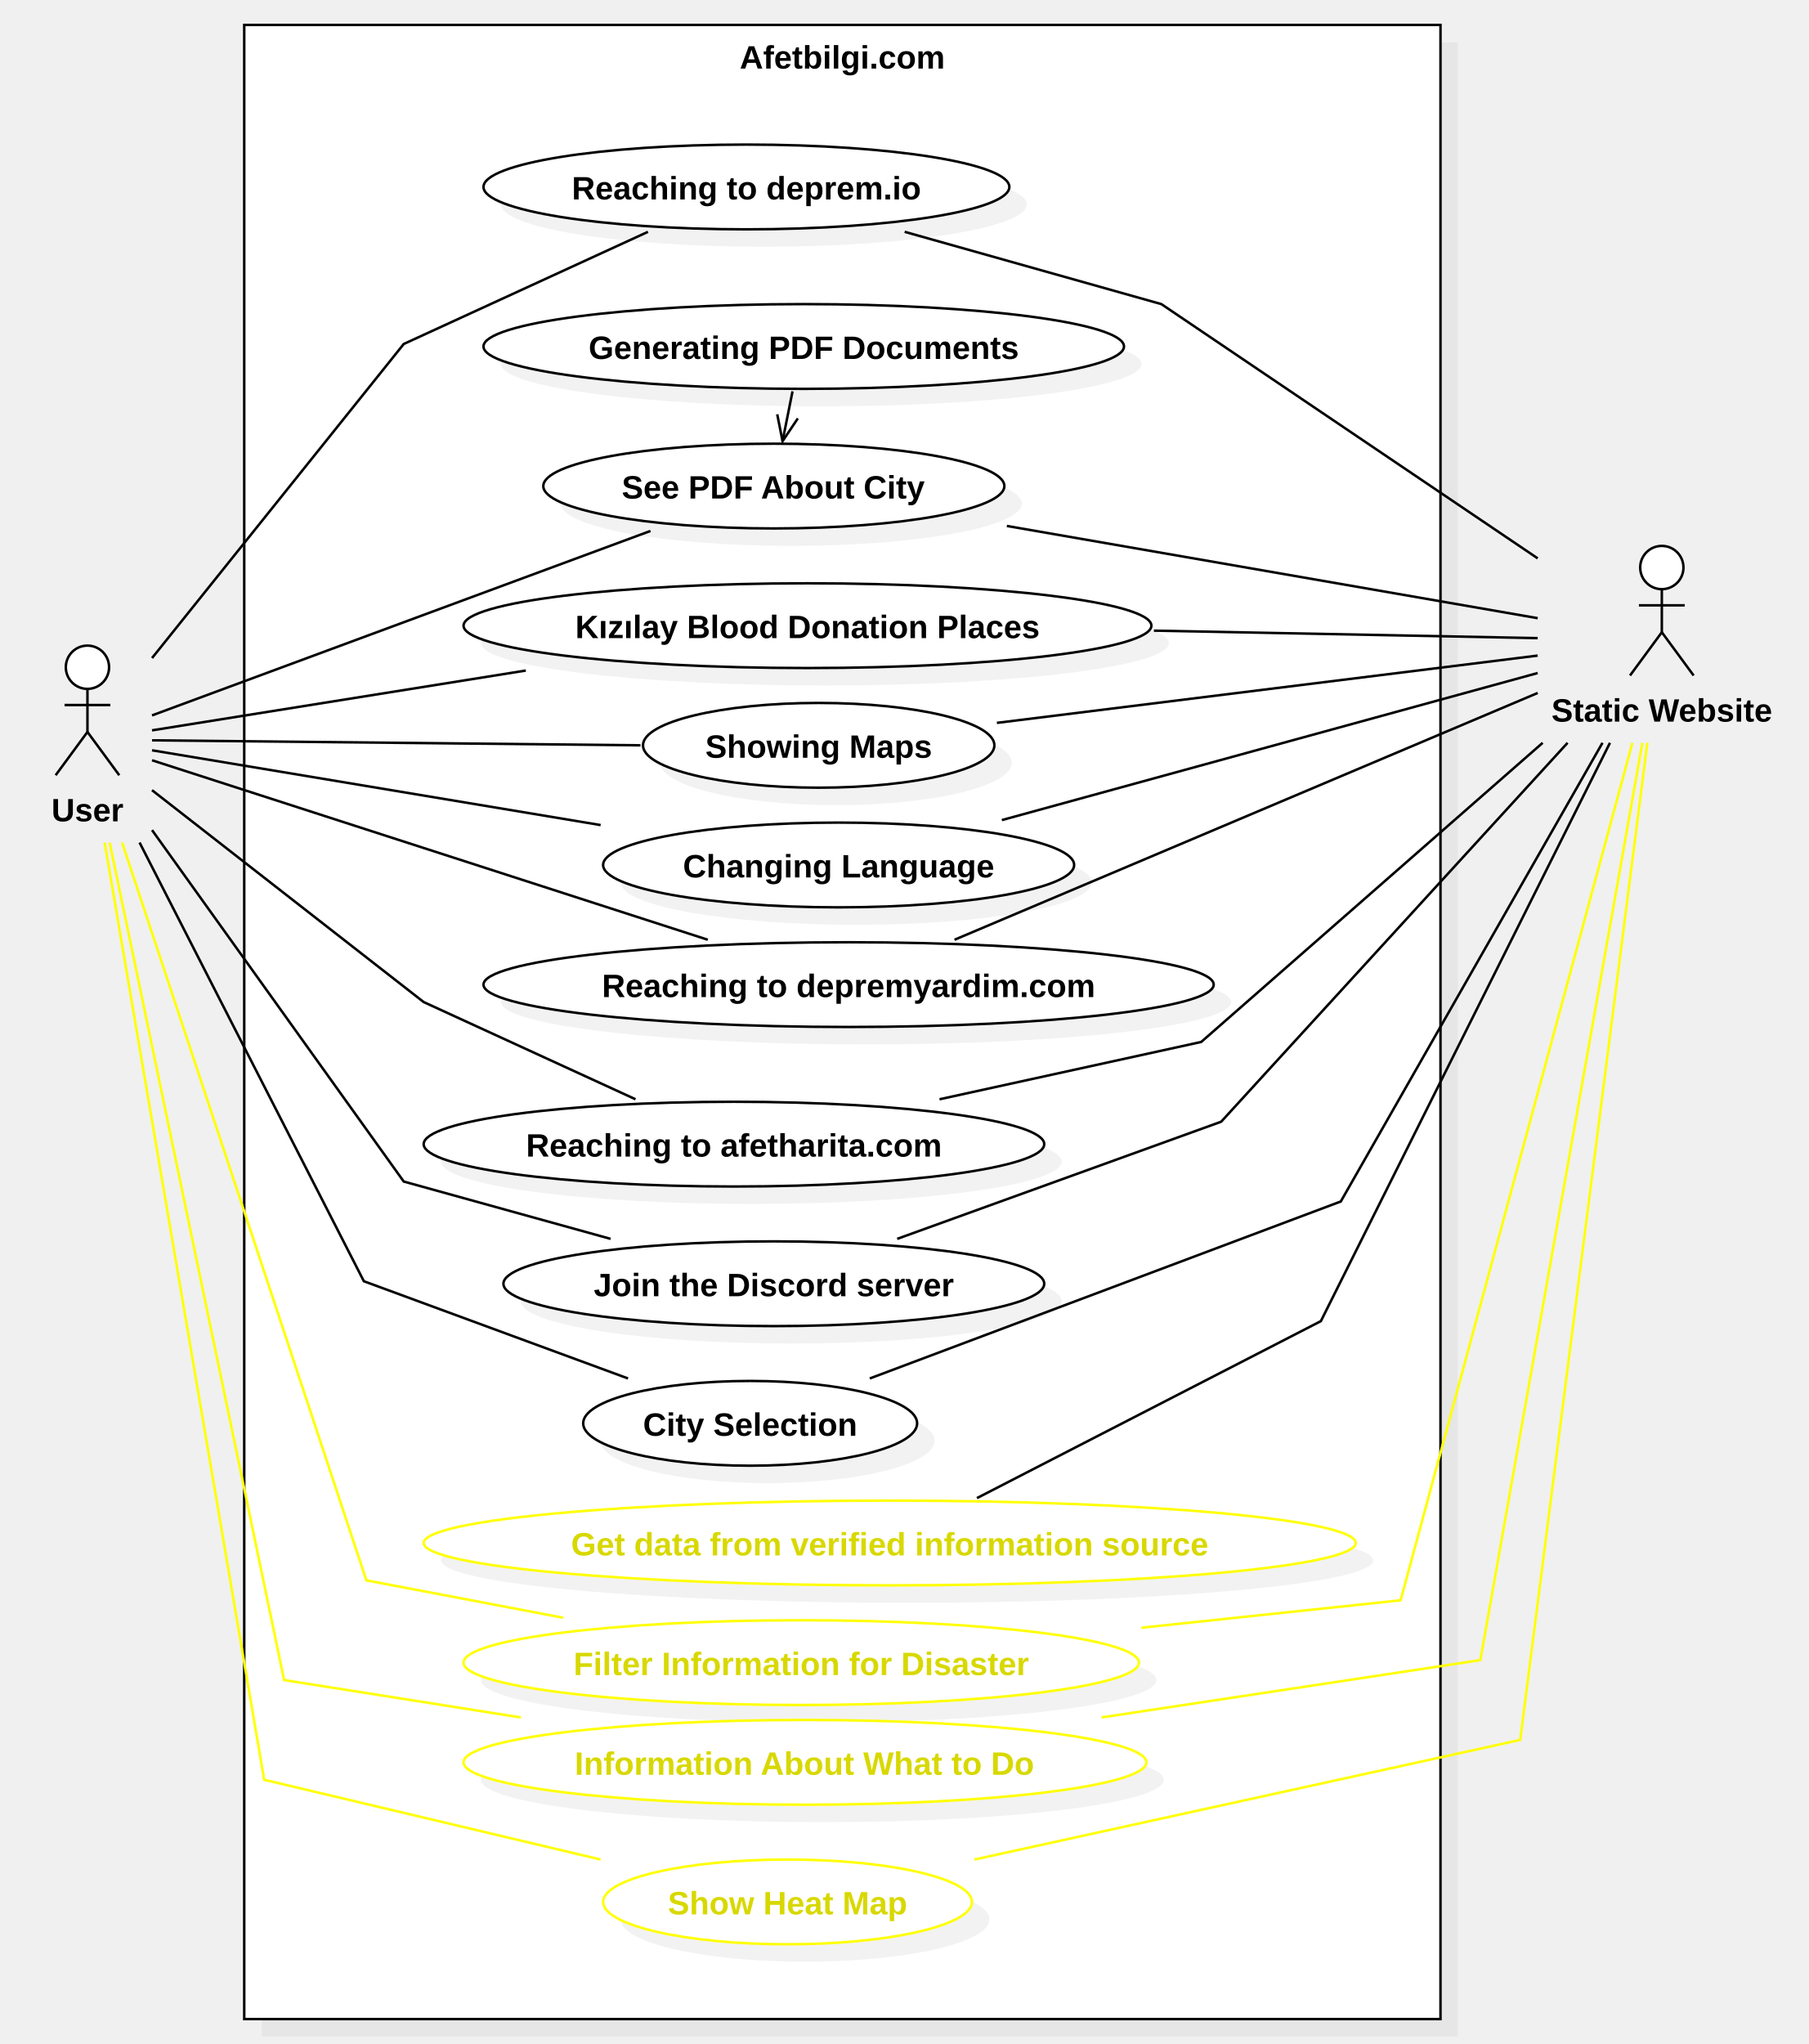
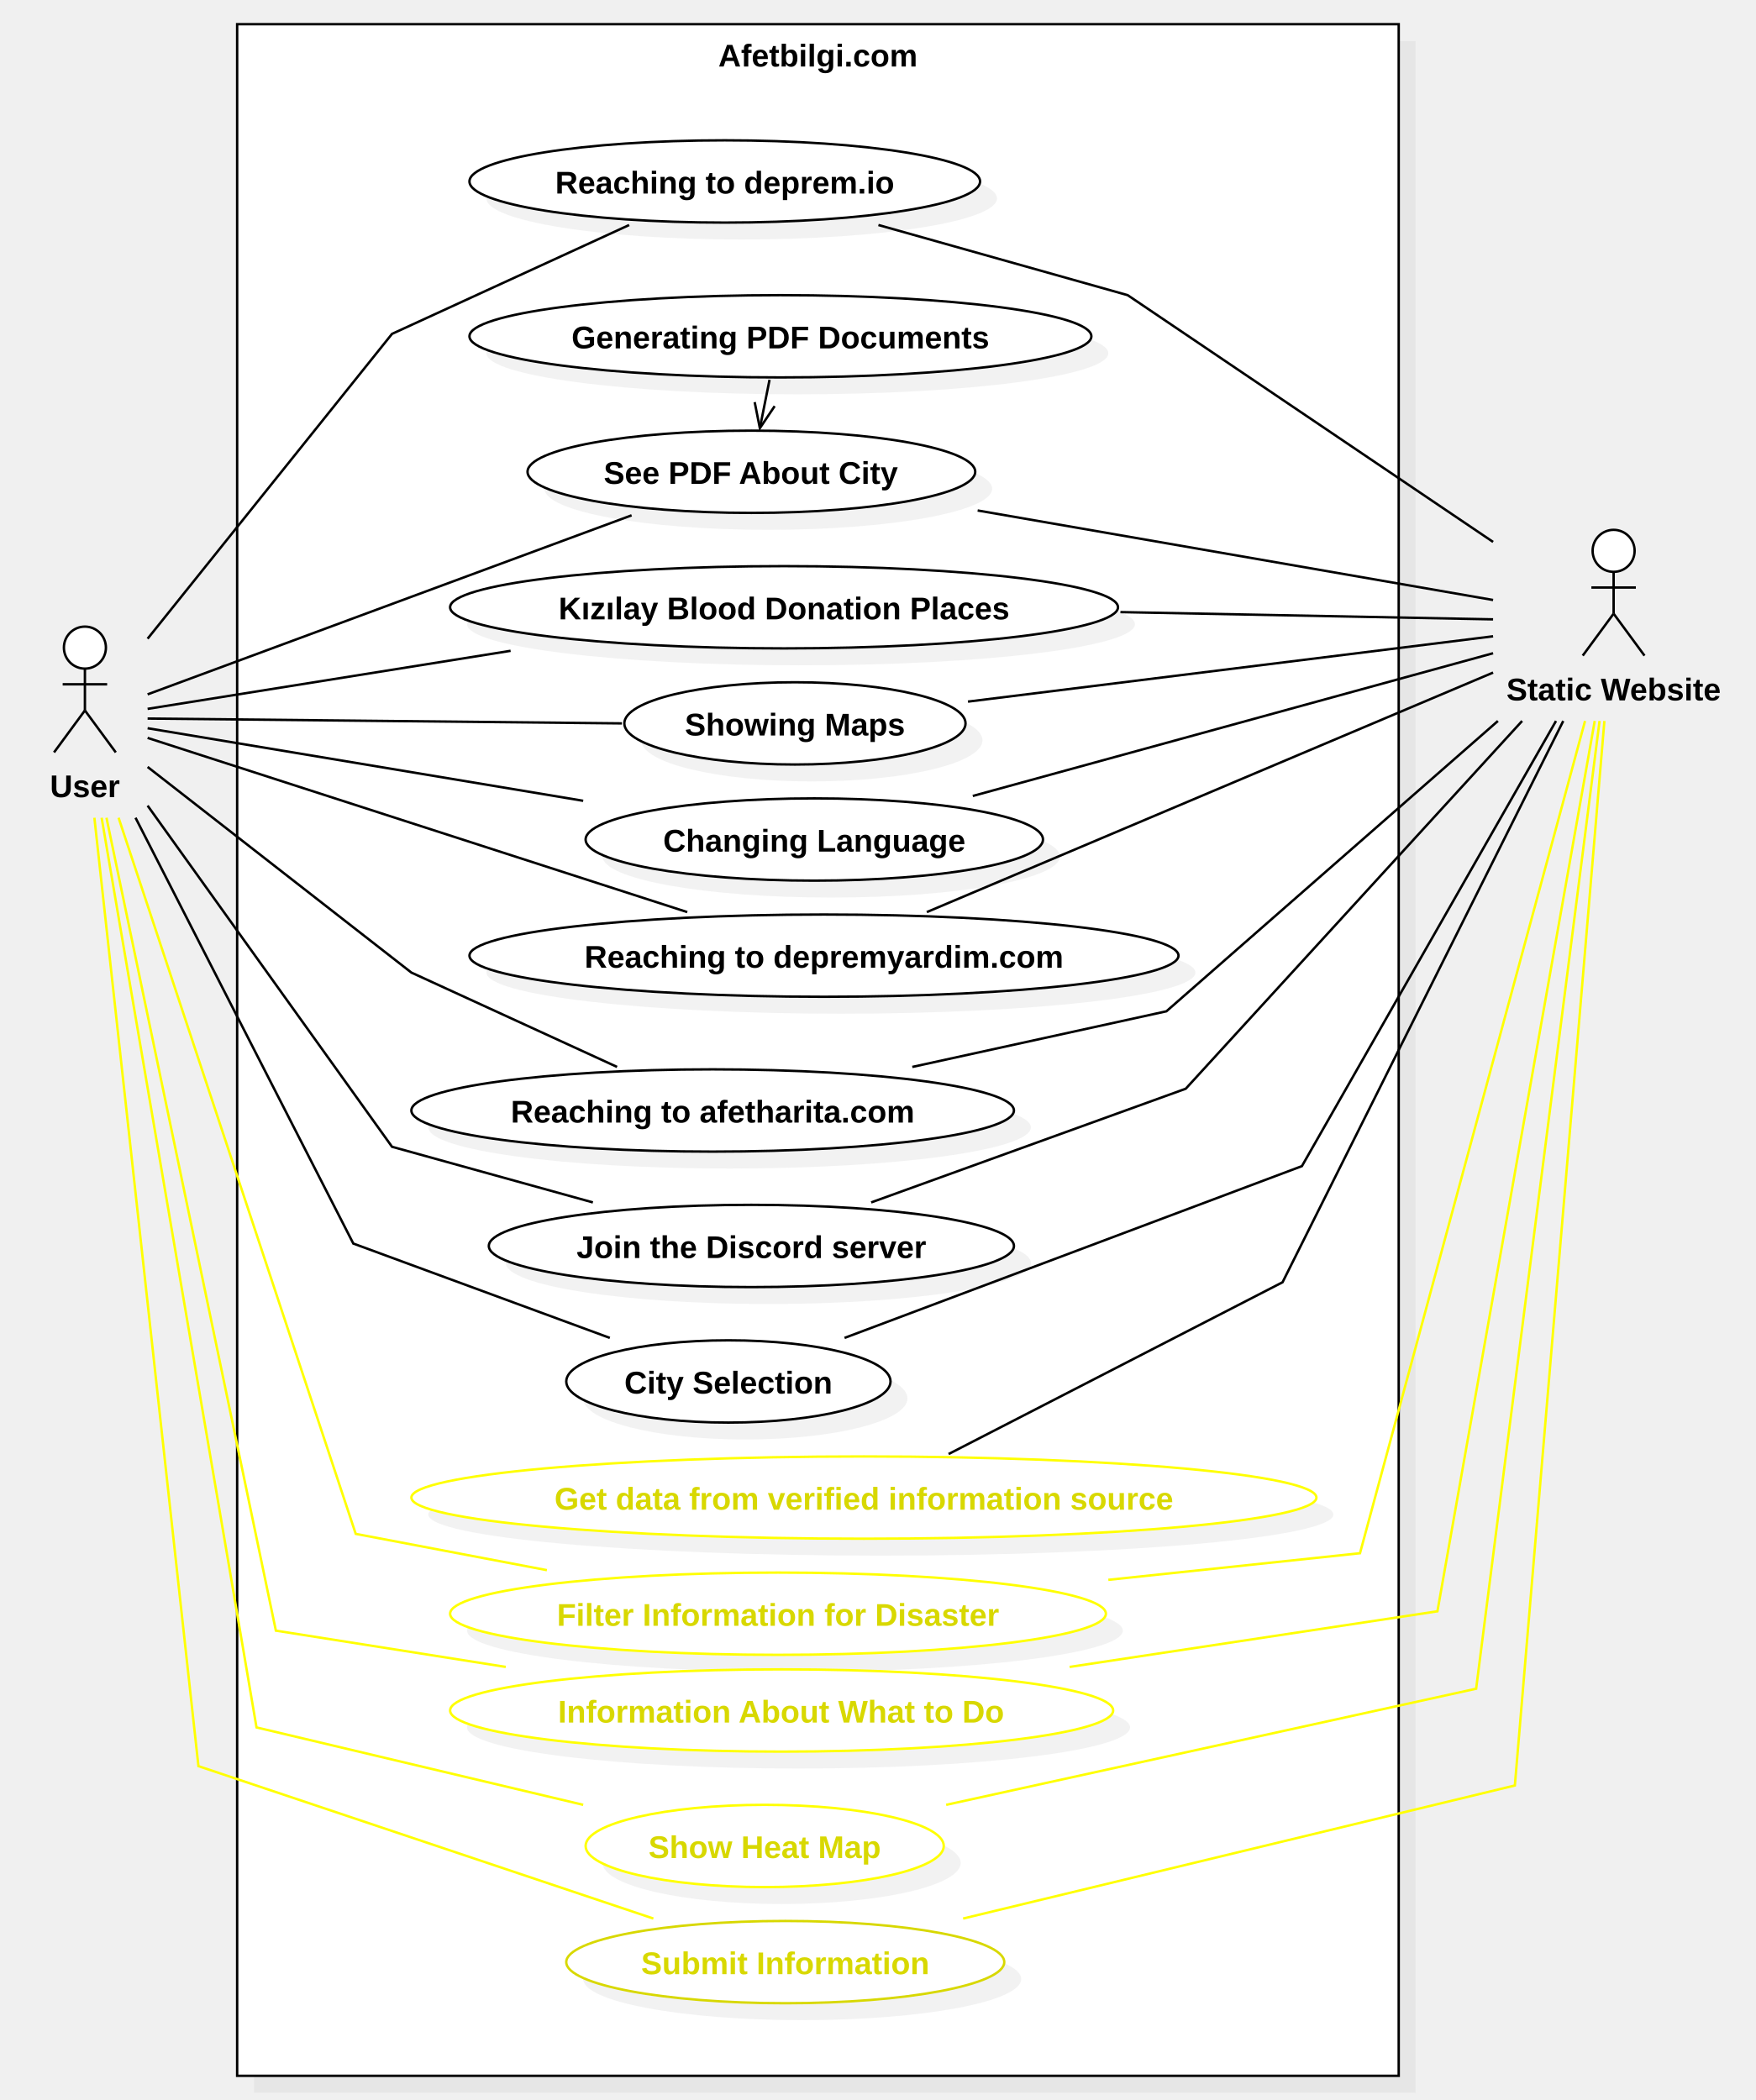
- <svg xmlns="http://www.w3.org/2000/svg" version="1.1" width="725.62" height="820">
+ <svg xmlns="http://www.w3.org/2000/svg" version="1.1" width="725.62" height="868">
  <defs />
  <g>
    <g transform="translate(-150,-278) scale(1,1)">
-       <rect fill="#C0C0C0" stroke="none" x="255" y="295" width="480" height="800" opacity="0.2" />
-     </g>
-     <g transform="translate(-150,-278) scale(1,1)">
-       <rect fill="#ffffff" stroke="none" x="248" y="288" width="480" height="800" />
-     </g>
-     <g transform="translate(-150,-278) scale(1,1)">
-       <path fill="none" stroke="#000000" d="M 248 288 L 728 288 L 728 1088 L 248 1088 L 248 288 Z Z" stroke-miterlimit="10" />
+       <rect fill="#C0C0C0" stroke="none" x="255" y="295" width="480" height="848" opacity="0.2" />
+     </g>
+     <g transform="translate(-150,-278) scale(1,1)">
+       <rect fill="#ffffff" stroke="none" x="248" y="288" width="480" height="848" />
+     </g>
+     <g transform="translate(-150,-278) scale(1,1)">
+       <path fill="none" stroke="#000000" d="M 248 288 L 728 288 L 728 1136 L 248 1136 L 248 288 Z Z" stroke-miterlimit="10" />
    </g>
    <g transform="translate(-150,-278) scale(1,1)">
      <g>
        <path fill="none" stroke="none" />
        <text fill="#000000" stroke="none" font-family="Arial" font-size="13px" font-style="normal" font-weight="bold" text-decoration="none" x="446.832" y="305.5">Afetbilgi.com</text>
      </g>
    </g>
    <g transform="translate(-150,-278) scale(1,1)">
      <path fill="#ffffff" stroke="none" d="M 176.409 545.68 C 176.409 540.886 180.295 537 185.089 537 C 189.882 537 193.768 540.886 193.768 545.68 C 193.768 550.474 189.882 554.36 185.089 554.36 C 180.295 554.36 176.409 550.474 176.409 545.68 Z" />
    </g>
    <g transform="translate(-150,-278) scale(1,1)">
      <path fill="none" stroke="#000000" d="M 176.409 545.68 C 176.409 540.886 180.295 537 185.089 537 C 189.882 537 193.768 540.886 193.768 545.68 C 193.768 550.474 189.882 554.36 185.089 554.36 C 180.295 554.36 176.409 550.474 176.409 545.68 Z" stroke-miterlimit="10" />
    </g>
    <g transform="translate(-150,-278) scale(1,1)">
      <path fill="none" stroke="#000000" d="M 185.089 554.36 L 185.089 571.64" stroke-miterlimit="10" />
    </g>
    <g transform="translate(-150,-278) scale(1,1)">
      <path fill="none" stroke="#000000" d="M 175.899 560.84 L 194.278 560.84" stroke-miterlimit="10" />
    </g>
    <g transform="translate(-150,-278) scale(1,1)">
      <path fill="none" stroke="#000000" d="M 185.089 571.64 L 172.325 589" stroke-miterlimit="10" />
    </g>
    <g transform="translate(-150,-278) scale(1,1)">
      <path fill="none" stroke="#000000" d="M 185.089 571.64 L 197.852 589" stroke-miterlimit="10" />
    </g>
    <g transform="translate(-150,-278) scale(1,1)">
      <g>
        <path fill="none" stroke="none" />
        <text fill="#000000" stroke="none" font-family="Arial" font-size="13px" font-style="normal" font-weight="bold" text-decoration="none" x="170.635" y="607.5">User</text>
      </g>
    </g>
    <g transform="translate(-150,-278) scale(1,1)">
      <path fill="#C0C0C0" stroke="none" d="M 375 480 C 375 470.611 416.414 463 467.5 463 C 518.586 463 560 470.611 560 480 C 560 489.389 518.586 497 467.5 497 C 416.414 497 375 489.389 375 480 Z" opacity="0.2" />
    </g>
    <g transform="translate(-150,-278) scale(1,1)">
      <path fill="#ffffff" stroke="none" d="M 368 473 C 368 463.611 409.414 456 460.5 456 C 511.586 456 553 463.611 553 473 C 553 482.389 511.586 490 460.5 490 C 409.414 490 368 482.389 368 473 Z" />
    </g>
    <g transform="translate(-150,-278) scale(1,1)">
      <path fill="none" stroke="#000000" d="M 368 473 C 368 463.611 409.414 456 460.5 456 C 511.586 456 553 463.611 553 473 C 553 482.389 511.586 490 460.5 490 C 409.414 490 368 482.389 368 473 Z" stroke-miterlimit="10" />
    </g>
    <g transform="translate(-150,-278) scale(1,1)">
      <g>
        <path fill="none" stroke="none" />
        <text fill="#000000" stroke="none" font-family="Arial" font-size="13px" font-style="normal" font-weight="bold" text-decoration="none" x="399.467" y="478">See PDF About City</text>
      </g>
    </g>
    <g transform="translate(-150,-278) scale(1,1)">
      <path fill="none" stroke="#000000" d="M 211 565 L 411 491" stroke-miterlimit="10" />
    </g>
    <g transform="translate(-150,-278) scale(1,1)">
      <path fill="#C0C0C0" stroke="none" d="M 343 536 C 343 526.611 404.785 519 481 519 C 557.215 519 619 526.611 619 536 C 619 545.389 557.215 553 481 553 C 404.785 553 343 545.389 343 536 Z" opacity="0.2" />
    </g>
    <g transform="translate(-150,-278) scale(1,1)">
      <path fill="#ffffff" stroke="none" d="M 336 529 C 336 519.611 397.785 512 474 512 C 550.215 512 612 519.611 612 529 C 612 538.389 550.215 546 474 546 C 397.785 546 336 538.389 336 529 Z" />
    </g>
    <g transform="translate(-150,-278) scale(1,1)">
      <path fill="none" stroke="#000000" d="M 336 529 C 336 519.611 397.785 512 474 512 C 550.215 512 612 519.611 612 529 C 612 538.389 550.215 546 474 546 C 397.785 546 336 538.389 336 529 Z" stroke-miterlimit="10" />
    </g>
    <g transform="translate(-150,-278) scale(1,1)">
      <g>
        <path fill="none" stroke="none" />
        <text fill="#000000" stroke="none" font-family="Arial" font-size="13px" font-style="normal" font-weight="bold" text-decoration="none" x="380.816" y="534">Kızılay Blood Donation Places</text>
      </g>
    </g>
    <g transform="translate(-150,-278) scale(1,1)">
      <path fill="#C0C0C0" stroke="none" d="M 351 424 C 351 414.611 408.531 407 479.5 407 C 550.469 407 608 414.611 608 424 C 608 433.389 550.469 441 479.5 441 C 408.531 441 351 433.389 351 424 Z" opacity="0.2" />
    </g>
    <g transform="translate(-150,-278) scale(1,1)">
      <path fill="#ffffff" stroke="none" d="M 344 417 C 344 407.611 401.531 400 472.5 400 C 543.469 400 601 407.611 601 417 C 601 426.389 543.469 434 472.5 434 C 401.531 434 344 426.389 344 417 Z" />
    </g>
    <g transform="translate(-150,-278) scale(1,1)">
      <path fill="none" stroke="#000000" d="M 344 417 C 344 407.611 401.531 400 472.5 400 C 543.469 400 601 407.611 601 417 C 601 426.389 543.469 434 472.5 434 C 401.531 434 344 426.389 344 417 Z" stroke-miterlimit="10" />
    </g>
    <g transform="translate(-150,-278) scale(1,1)">
      <g>
        <path fill="none" stroke="none" />
        <text fill="#000000" stroke="none" font-family="Arial" font-size="13px" font-style="normal" font-weight="bold" text-decoration="none" x="386.181" y="422">Generating PDF Documents</text>
      </g>
    </g>
    <g transform="translate(-150,-278) scale(1,1)">
      <path fill="none" stroke="#000000" d="M 468 435 L 464 455" stroke-miterlimit="10" />
    </g>
    <g transform="translate(-150,-278) scale(1,1)">
      <path fill="none" stroke="#000000" d="M 461.865 444.209 L 464 455 L 470.121 445.86" stroke-miterlimit="10" />
    </g>
    <g transform="translate(-150,-278) scale(1,1)">
      <path fill="none" stroke="#000000" d="M 211 571 L 361 547" stroke-miterlimit="10" />
    </g>
    <g transform="translate(-150,-278) scale(1,1)">
      <path fill="#C0C0C0" stroke="none" d="M 415 584 C 415 574.611 446.564 567 485.5 567 C 524.436 567 556 574.611 556 584 C 556 593.389 524.436 601 485.5 601 C 446.564 601 415 593.389 415 584 Z" opacity="0.2" />
    </g>
    <g transform="translate(-150,-278) scale(1,1)">
      <path fill="#ffffff" stroke="none" d="M 408 577 C 408 567.611 439.564 560 478.5 560 C 517.436 560 549 567.611 549 577 C 549 586.389 517.436 594 478.5 594 C 439.564 594 408 586.389 408 577 Z" />
    </g>
    <g transform="translate(-150,-278) scale(1,1)">
      <path fill="none" stroke="#000000" d="M 408 577 C 408 567.611 439.564 560 478.5 560 C 517.436 560 549 567.611 549 577 C 549 586.389 517.436 594 478.5 594 C 439.564 594 408 586.389 408 577 Z" stroke-miterlimit="10" />
    </g>
    <g transform="translate(-150,-278) scale(1,1)">
      <g>
        <path fill="none" stroke="none" />
        <text fill="#000000" stroke="none" font-family="Arial" font-size="13px" font-style="normal" font-weight="bold" text-decoration="none" x="433" y="582">Showing Maps</text>
      </g>
    </g>
    <g transform="translate(-150,-278) scale(1,1)">
      <path fill="none" stroke="#000000" d="M 211 575 L 407 577" stroke-miterlimit="10" />
    </g>
    <g transform="translate(-150,-278) scale(1,1)">
      <path fill="#C0C0C0" stroke="none" d="M 399 632 C 399 622.611 441.309 615 493.5 615 C 545.691 615 588 622.611 588 632 C 588 641.389 545.691 649 493.5 649 C 441.309 649 399 641.389 399 632 Z" opacity="0.2" />
    </g>
    <g transform="translate(-150,-278) scale(1,1)">
      <path fill="#ffffff" stroke="none" d="M 392 625 C 392 615.611 434.309 608 486.5 608 C 538.691 608 581 615.611 581 625 C 581 634.389 538.691 642 486.5 642 C 434.309 642 392 634.389 392 625 Z" />
    </g>
    <g transform="translate(-150,-278) scale(1,1)">
      <path fill="none" stroke="#000000" d="M 392 625 C 392 615.611 434.309 608 486.5 608 C 538.691 608 581 615.611 581 625 C 581 634.389 538.691 642 486.5 642 C 434.309 642 392 634.389 392 625 Z" stroke-miterlimit="10" />
    </g>
    <g transform="translate(-150,-278) scale(1,1)">
      <g>
        <path fill="none" stroke="none" />
        <text fill="#000000" stroke="none" font-family="Arial" font-size="13px" font-style="normal" font-weight="bold" text-decoration="none" x="424.03" y="630">Changing Language</text>
      </g>
    </g>
    <g transform="translate(-150,-278) scale(1,1)">
      <path fill="none" stroke="#000000" d="M 391 609 L 211 579" stroke-miterlimit="10" />
    </g>
    <g transform="translate(-150,-278) scale(1,1)">
      <path fill="#C0C0C0" stroke="none" d="M 351 680 C 351 670.611 416.59 663 497.5 663 C 578.41 663 644 670.611 644 680 C 644 689.389 578.41 697 497.5 697 C 416.59 697 351 689.389 351 680 Z" opacity="0.2" />
    </g>
    <g transform="translate(-150,-278) scale(1,1)">
      <path fill="#ffffff" stroke="none" d="M 344 673 C 344 663.611 409.59 656 490.5 656 C 571.41 656 637 663.611 637 673 C 637 682.389 571.41 690 490.5 690 C 409.59 690 344 682.389 344 673 Z" />
    </g>
    <g transform="translate(-150,-278) scale(1,1)">
      <path fill="none" stroke="#000000" d="M 344 673 C 344 663.611 409.59 656 490.5 656 C 571.41 656 637 663.611 637 673 C 637 682.389 571.41 690 490.5 690 C 409.59 690 344 682.389 344 673 Z" stroke-miterlimit="10" />
    </g>
    <g transform="translate(-150,-278) scale(1,1)">
      <g>
        <path fill="none" stroke="none" />
        <text fill="#000000" stroke="none" font-family="Arial" font-size="13px" font-style="normal" font-weight="bold" text-decoration="none" x="391.531" y="678">Reaching to depremyardim.com</text>
      </g>
    </g>
    <g transform="translate(-150,-278) scale(1,1)">
      <path fill="none" stroke="#000000" d="M 434 655 L 211 583" stroke-miterlimit="10" />
    </g>
    <g transform="translate(-150,-278) scale(1,1)">
      <path fill="#C0C0C0" stroke="none" d="M 327 744 C 327 734.611 382.741 727 451.5 727 C 520.259 727 576 734.611 576 744 C 576 753.389 520.259 761 451.5 761 C 382.741 761 327 753.389 327 744 Z" opacity="0.2" />
    </g>
    <g transform="translate(-150,-278) scale(1,1)">
      <path fill="#ffffff" stroke="none" d="M 320 737 C 320 727.611 375.741 720 444.5 720 C 513.259 720 569 727.611 569 737 C 569 746.389 513.259 754 444.5 754 C 375.741 754 320 746.389 320 737 Z" />
    </g>
    <g transform="translate(-150,-278) scale(1,1)">
      <path fill="none" stroke="#000000" d="M 320 737 C 320 727.611 375.741 720 444.5 720 C 513.259 720 569 727.611 569 737 C 569 746.389 513.259 754 444.5 754 C 375.741 754 320 746.389 320 737 Z" stroke-miterlimit="10" />
    </g>
    <g transform="translate(-150,-278) scale(1,1)">
      <g>
        <path fill="none" stroke="none" />
        <text fill="#000000" stroke="none" font-family="Arial" font-size="13px" font-style="normal" font-weight="bold" text-decoration="none" x="361.066" y="742">Reaching to afetharita.com</text>
      </g>
    </g>
    <g transform="translate(-150,-278) scale(1,1)">
      <path fill="none" stroke="#000000" d="M 211 595 L 320 680 L 405 719" stroke-miterlimit="10" />
    </g>
    <g transform="translate(-150,-278) scale(1,1)">
      <path fill="#C0C0C0" stroke="none" d="M 351 360 C 351 350.611 398.234 343 456.5 343 C 514.766 343 562 350.611 562 360 C 562 369.389 514.766 377 456.5 377 C 398.234 377 351 369.389 351 360 Z" opacity="0.2" />
    </g>
    <g transform="translate(-150,-278) scale(1,1)">
      <path fill="#ffffff" stroke="none" d="M 344 353 C 344 343.611 391.234 336 449.5 336 C 507.766 336 555 343.611 555 353 C 555 362.389 507.766 370 449.5 370 C 391.234 370 344 362.389 344 353 Z" />
    </g>
    <g transform="translate(-150,-278) scale(1,1)">
      <path fill="none" stroke="#000000" d="M 344 353 C 344 343.611 391.234 336 449.5 336 C 507.766 336 555 343.611 555 353 C 555 362.389 507.766 370 449.5 370 C 391.234 370 344 362.389 344 353 Z" stroke-miterlimit="10" />
    </g>
    <g transform="translate(-150,-278) scale(1,1)">
      <g>
        <path fill="none" stroke="none" />
        <text fill="#000000" stroke="none" font-family="Arial" font-size="13px" font-style="normal" font-weight="bold" text-decoration="none" x="379.435" y="358">Reaching to deprem.io</text>
      </g>
    </g>
    <g transform="translate(-150,-278) scale(1,1)">
      <path fill="none" stroke="#000000" d="M 410 371 L 312 416 L 211 542" stroke-miterlimit="10" />
    </g>
    <g transform="translate(-150,-278) scale(1,1)">
      <path fill="#C0C0C0" stroke="none" d="M 359 800 C 359 790.611 407.577 783 467.5 783 C 527.423 783 576 790.611 576 800 C 576 809.389 527.423 817 467.5 817 C 407.577 817 359 809.389 359 800 Z" opacity="0.2" />
    </g>
    <g transform="translate(-150,-278) scale(1,1)">
      <path fill="#ffffff" stroke="none" d="M 352 793 C 352 783.611 400.577 776 460.5 776 C 520.423 776 569 783.611 569 793 C 569 802.389 520.423 810 460.5 810 C 400.577 810 352 802.389 352 793 Z" />
    </g>
    <g transform="translate(-150,-278) scale(1,1)">
      <path fill="none" stroke="#000000" d="M 352 793 C 352 783.611 400.577 776 460.5 776 C 520.423 776 569 783.611 569 793 C 569 802.389 520.423 810 460.5 810 C 400.577 810 352 802.389 352 793 Z" stroke-miterlimit="10" />
    </g>
    <g transform="translate(-150,-278) scale(1,1)">
      <g>
        <path fill="none" stroke="none" />
        <text fill="#000000" stroke="none" font-family="Arial" font-size="13px" font-style="normal" font-weight="bold" text-decoration="none" x="388.251" y="798">Join the Discord server</text>
      </g>
    </g>
    <g transform="translate(-150,-278) scale(1,1)">
      <path fill="none" stroke="#000000" d="M 211 611 L 312 752 L 395 775" stroke-miterlimit="10" />
    </g>
    <g transform="translate(-150,-278) scale(1,1)">
      <path fill="#C0C0C0" stroke="none" d="M 391 856 C 391 846.611 420.997 839 458 839 C 495.003 839 525 846.611 525 856 C 525 865.389 495.003 873 458 873 C 420.997 873 391 865.389 391 856 Z" opacity="0.2" />
    </g>
    <g transform="translate(-150,-278) scale(1,1)">
      <path fill="#ffffff" stroke="none" d="M 384 849 C 384 839.611 413.997 832 451 832 C 488.003 832 518 839.611 518 849 C 518 858.389 488.003 866 451 866 C 413.997 866 384 858.389 384 849 Z" />
    </g>
    <g transform="translate(-150,-278) scale(1,1)">
      <path fill="none" stroke="#000000" d="M 384 849 C 384 839.611 413.997 832 451 832 C 488.003 832 518 839.611 518 849 C 518 858.389 488.003 866 451 866 C 413.997 866 384 858.389 384 849 Z" stroke-miterlimit="10" />
    </g>
    <g transform="translate(-150,-278) scale(1,1)">
      <g>
        <path fill="none" stroke="none" />
        <text fill="#000000" stroke="none" font-family="Arial" font-size="13px" font-style="normal" font-weight="bold" text-decoration="none" x="408.017" y="854">City Selection</text>
      </g>
    </g>
    <g transform="translate(-150,-278) scale(1,1)">
      <path fill="none" stroke="#000000" d="M 402 831 L 296 792 L 206 616" stroke-miterlimit="10" />
    </g>
    <g transform="translate(-150,-278) scale(1,1)">
      <path fill="#ffffff" stroke="none" d="M 808.131 505.68 C 808.131 500.886 812.016 497 816.81 497 C 821.603 497 825.489 500.886 825.489 505.68 C 825.489 510.474 821.603 514.36 816.81 514.36 C 812.016 514.36 808.131 510.474 808.131 505.68 Z" />
    </g>
    <g transform="translate(-150,-278) scale(1,1)">
      <path fill="none" stroke="#000000" d="M 808.131 505.68 C 808.131 500.886 812.016 497 816.81 497 C 821.603 497 825.489 500.886 825.489 505.68 C 825.489 510.474 821.603 514.36 816.81 514.36 C 812.016 514.36 808.131 510.474 808.131 505.68 Z" stroke-miterlimit="10" />
    </g>
    <g transform="translate(-150,-278) scale(1,1)">
      <path fill="none" stroke="#000000" d="M 816.81 514.36 L 816.81 531.64" stroke-miterlimit="10" />
    </g>
    <g transform="translate(-150,-278) scale(1,1)">
      <path fill="none" stroke="#000000" d="M 807.62 520.84 L 826 520.84" stroke-miterlimit="10" />
    </g>
    <g transform="translate(-150,-278) scale(1,1)">
      <path fill="none" stroke="#000000" d="M 816.81 531.64 L 804.046 549" stroke-miterlimit="10" />
    </g>
    <g transform="translate(-150,-278) scale(1,1)">
      <path fill="none" stroke="#000000" d="M 816.81 531.64 L 829.573 549" stroke-miterlimit="10" />
    </g>
    <g transform="translate(-150,-278) scale(1,1)">
      <g>
        <path fill="none" stroke="none" />
        <text fill="#000000" stroke="none" font-family="Arial" font-size="13px" font-style="normal" font-weight="bold" text-decoration="none" x="772.5" y="567.5">Static Website</text>
      </g>
    </g>
    <g transform="translate(-150,-278) scale(1,1)">
      <path fill="none" stroke="#000000" d="M 513 371 L 616 400 L 767 502" stroke-miterlimit="10" />
    </g>
    <g transform="translate(-150,-278) scale(1,1)">
      <path fill="none" stroke="#000000" d="M 554 489 L 767 526" stroke-miterlimit="10" />
    </g>
    <g transform="translate(-150,-278) scale(1,1)">
      <path fill="none" stroke="#000000" d="M 613 531 L 767 534" stroke-miterlimit="10" />
    </g>
    <g transform="translate(-150,-278) scale(1,1)">
      <path fill="none" stroke="#000000" d="M 550 568 L 767 541" stroke-miterlimit="10" />
    </g>
    <g transform="translate(-150,-278) scale(1,1)">
      <path fill="none" stroke="#000000" d="M 552 607 L 767 548" stroke-miterlimit="10" />
    </g>
    <g transform="translate(-150,-278) scale(1,1)">
      <path fill="none" stroke="#000000" d="M 533 655 L 767 556" stroke-miterlimit="10" />
    </g>
    <g transform="translate(-150,-278) scale(1,1)">
      <path fill="none" stroke="#000000" d="M 527 719 L 632 696 L 769 576" stroke-miterlimit="10" />
    </g>
    <g transform="translate(-150,-278) scale(1,1)">
      <path fill="none" stroke="#000000" d="M 510 775 L 640 728 L 779 576" stroke-miterlimit="10" />
    </g>
    <g transform="translate(-150,-278) scale(1,1)">
      <path fill="none" stroke="#000000" d="M 499 831 L 688 760 L 793 576" stroke-miterlimit="10" />
    </g>
    <g transform="translate(-150,-278) scale(1,1)">
      <path fill="#C0C0C0" stroke="none" d="M 327 904 C 327 894.611 410.723 887 514 887 C 617.277 887 701 894.611 701 904 C 701 913.389 617.277 921 514 921 C 410.723 921 327 913.389 327 904 Z" opacity="0.2" />
    </g>
    <g transform="translate(-150,-278) scale(1,1)">
      <path fill="#ffffff" stroke="none" d="M 320 897 C 320 887.611 403.723 880 507 880 C 610.277 880 694 887.611 694 897 C 694 906.389 610.277 914 507 914 C 403.723 914 320 906.389 320 897 Z" />
    </g>
    <g transform="translate(-150,-278) scale(1,1)">
      <path fill="none" stroke="#ffff00" d="M 320 897 C 320 887.611 403.723 880 507 880 C 610.277 880 694 887.611 694 897 C 694 906.389 610.277 914 507 914 C 403.723 914 320 906.389 320 897 Z" stroke-miterlimit="10" />
    </g>
    <g transform="translate(-150,-278) scale(1,1)">
      <g>
        <path fill="none" stroke="none" />
        <text fill="#d8d800" stroke="none" font-family="Arial" font-size="13px" font-style="normal" font-weight="bold" text-decoration="none" x="379.142" y="902">Get data from verified information source</text>
      </g>
    </g>
    <g transform="translate(-150,-278) scale(1,1)">
      <path fill="#C0C0C0" stroke="none" d="M 343 952 C 343 942.611 403.665 935 478.5 935 C 553.335 935 614 942.611 614 952 C 614 961.389 553.335 969 478.5 969 C 403.665 969 343 961.389 343 952 Z" opacity="0.2" />
    </g>
    <g transform="translate(-150,-278) scale(1,1)">
      <path fill="#ffffff" stroke="none" d="M 336 945 C 336 935.611 396.665 928 471.5 928 C 546.335 928 607 935.611 607 945 C 607 954.389 546.335 962 471.5 962 C 396.665 962 336 954.389 336 945 Z" />
    </g>
    <g transform="translate(-150,-278) scale(1,1)">
      <path fill="none" stroke="#ffff00" d="M 336 945 C 336 935.611 396.665 928 471.5 928 C 546.335 928 607 935.611 607 945 C 607 954.389 546.335 962 471.5 962 C 396.665 962 336 954.389 336 945 Z" stroke-miterlimit="10" />
    </g>
    <g transform="translate(-150,-278) scale(1,1)">
      <g>
        <path fill="none" stroke="none" />
        <text fill="#d8d800" stroke="none" font-family="Arial" font-size="13px" font-style="normal" font-weight="bold" text-decoration="none" x="380.125" y="950">Filter Information for Disaster</text>
      </g>
    </g>
    <g transform="translate(-150,-278) scale(1,1)">
      <path fill="#C0C0C0" stroke="none" d="M 343 992 C 343 982.611 404.337 975 480 975 C 555.663 975 617 982.611 617 992 C 617 1001.389 555.663 1009 480 1009 C 404.337 1009 343 1001.389 343 992 Z" opacity="0.2" />
    </g>
    <g transform="translate(-150,-278) scale(1,1)">
      <path fill="#ffffff" stroke="none" d="M 336 985 C 336 975.611 397.337 968 473 968 C 548.663 968 610 975.611 610 985 C 610 994.389 548.663 1002 473 1002 C 397.337 1002 336 994.389 336 985 Z" />
    </g>
    <g transform="translate(-150,-278) scale(1,1)">
      <path fill="none" stroke="#ffff00" d="M 336 985 C 336 975.611 397.337 968 473 968 C 548.663 968 610 975.611 610 985 C 610 994.389 548.663 1002 473 1002 C 397.337 1002 336 994.389 336 985 Z" stroke-miterlimit="10" />
    </g>
    <g transform="translate(-150,-278) scale(1,1)">
      <g>
        <path fill="none" stroke="none" />
        <text fill="#d8d800" stroke="none" font-family="Arial" font-size="13px" font-style="normal" font-weight="bold" text-decoration="none" x="380.575" y="990">Information About What to Do</text>
      </g>
    </g>
    <g transform="translate(-150,-278) scale(1,1)">
      <path fill="none" stroke="#000000" d="M 542 879 L 680 808 L 796 576" stroke-miterlimit="10" />
    </g>
    <g transform="translate(-150,-278) scale(1,1)">
      <path fill="none" stroke="#ffff00" d="M 608 931 L 712 920 L 805 576" stroke-miterlimit="10" />
    </g>
    <g transform="translate(-150,-278) scale(1,1)">
      <path fill="none" stroke="#ffff00" d="M 376 927 L 297 912 L 199 616" stroke-miterlimit="10" />
    </g>
    <g transform="translate(-150,-278) scale(1,1)">
      <path fill="none" stroke="#ffff00" d="M 359 967 L 264 952 L 194 616" stroke-miterlimit="10" />
    </g>
    <g transform="translate(-150,-278) scale(1,1)">
      <path fill="none" stroke="#ffff00" d="M 592 967 L 744 944 L 809 576" stroke-miterlimit="10" />
    </g>
    <g transform="translate(-150,-278) scale(1,1)">
      <path fill="#C0C0C0" stroke="none" d="M 399 1048 C 399 1038.611 432.131 1031 473 1031 C 513.869 1031 547 1038.611 547 1048 C 547 1057.389 513.869 1065 473 1065 C 432.131 1065 399 1057.389 399 1048 Z" opacity="0.2" />
    </g>
    <g transform="translate(-150,-278) scale(1,1)">
      <path fill="#ffffff" stroke="none" d="M 392 1041 C 392 1031.611 425.131 1024 466 1024 C 506.869 1024 540 1031.611 540 1041 C 540 1050.389 506.869 1058 466 1058 C 425.131 1058 392 1050.389 392 1041 Z" />
    </g>
    <g transform="translate(-150,-278) scale(1,1)">
      <path fill="none" stroke="#ffff00" d="M 392 1041 C 392 1031.611 425.131 1024 466 1024 C 506.869 1024 540 1031.611 540 1041 C 540 1050.389 506.869 1058 466 1058 C 425.131 1058 392 1050.389 392 1041 Z" stroke-miterlimit="10" />
    </g>
    <g transform="translate(-150,-278) scale(1,1)">
      <g>
        <path fill="none" stroke="none" />
        <text fill="#d8d800" stroke="none" font-family="Arial" font-size="13px" font-style="normal" font-weight="bold" text-decoration="none" x="417.967" y="1046">Show Heat Map</text>
      </g>
    </g>
    <g transform="translate(-150,-278) scale(1,1)">
      <path fill="none" stroke="#ffff00" d="M 541 1024 L 760 976 L 811 576" stroke-miterlimit="10" />
    </g>
    <g transform="translate(-150,-278) scale(1,1)">
      <path fill="none" stroke="#ffff00" d="M 391 1024 L 256 992 L 192 616" stroke-miterlimit="10" />
+     </g>
+     <g transform="translate(-150,-278) scale(1,1)">
+       <path fill="#C0C0C0" stroke="none" d="M 391 1096 C 391 1086.611 431.518 1079 481.5 1079 C 531.482 1079 572 1086.611 572 1096 C 572 1105.389 531.482 1113 481.5 1113 C 431.518 1113 391 1105.389 391 1096 Z" opacity="0.2" />
+     </g>
+     <g transform="translate(-150,-278) scale(1,1)">
+       <path fill="#ffffff" stroke="none" d="M 384 1089 C 384 1079.611 424.518 1072 474.5 1072 C 524.482 1072 565 1079.611 565 1089 C 565 1098.389 524.482 1106 474.5 1106 C 424.518 1106 384 1098.389 384 1089 Z" />
+     </g>
+     <g transform="translate(-150,-278) scale(1,1)">
+       <path fill="none" stroke="#d8d800" d="M 384 1089 C 384 1079.611 424.518 1072 474.5 1072 C 524.482 1072 565 1079.611 565 1089 C 565 1098.389 524.482 1106 474.5 1106 C 424.518 1106 384 1098.389 384 1089 Z" stroke-miterlimit="10" />
+     </g>
+     <g transform="translate(-150,-278) scale(1,1)">
+       <g>
+         <path fill="none" stroke="none" />
+         <text fill="#d8d800" stroke="none" font-family="Arial" font-size="13px" font-style="normal" font-weight="bold" text-decoration="none" x="414.921" y="1094">Submit Information</text>
+       </g>
+     </g>
+     <g transform="translate(-150,-278) scale(1,1)">
+       <path fill="none" stroke="#ffff00" d="M 420 1071 L 232 1008 L 189 616" stroke-miterlimit="10" />
+     </g>
+     <g transform="translate(-150,-278) scale(1,1)">
+       <path fill="none" stroke="#ffff00" d="M 548 1071 L 776 1016 L 813 576" stroke-miterlimit="10" />
    </g>
  </g>
</svg>
